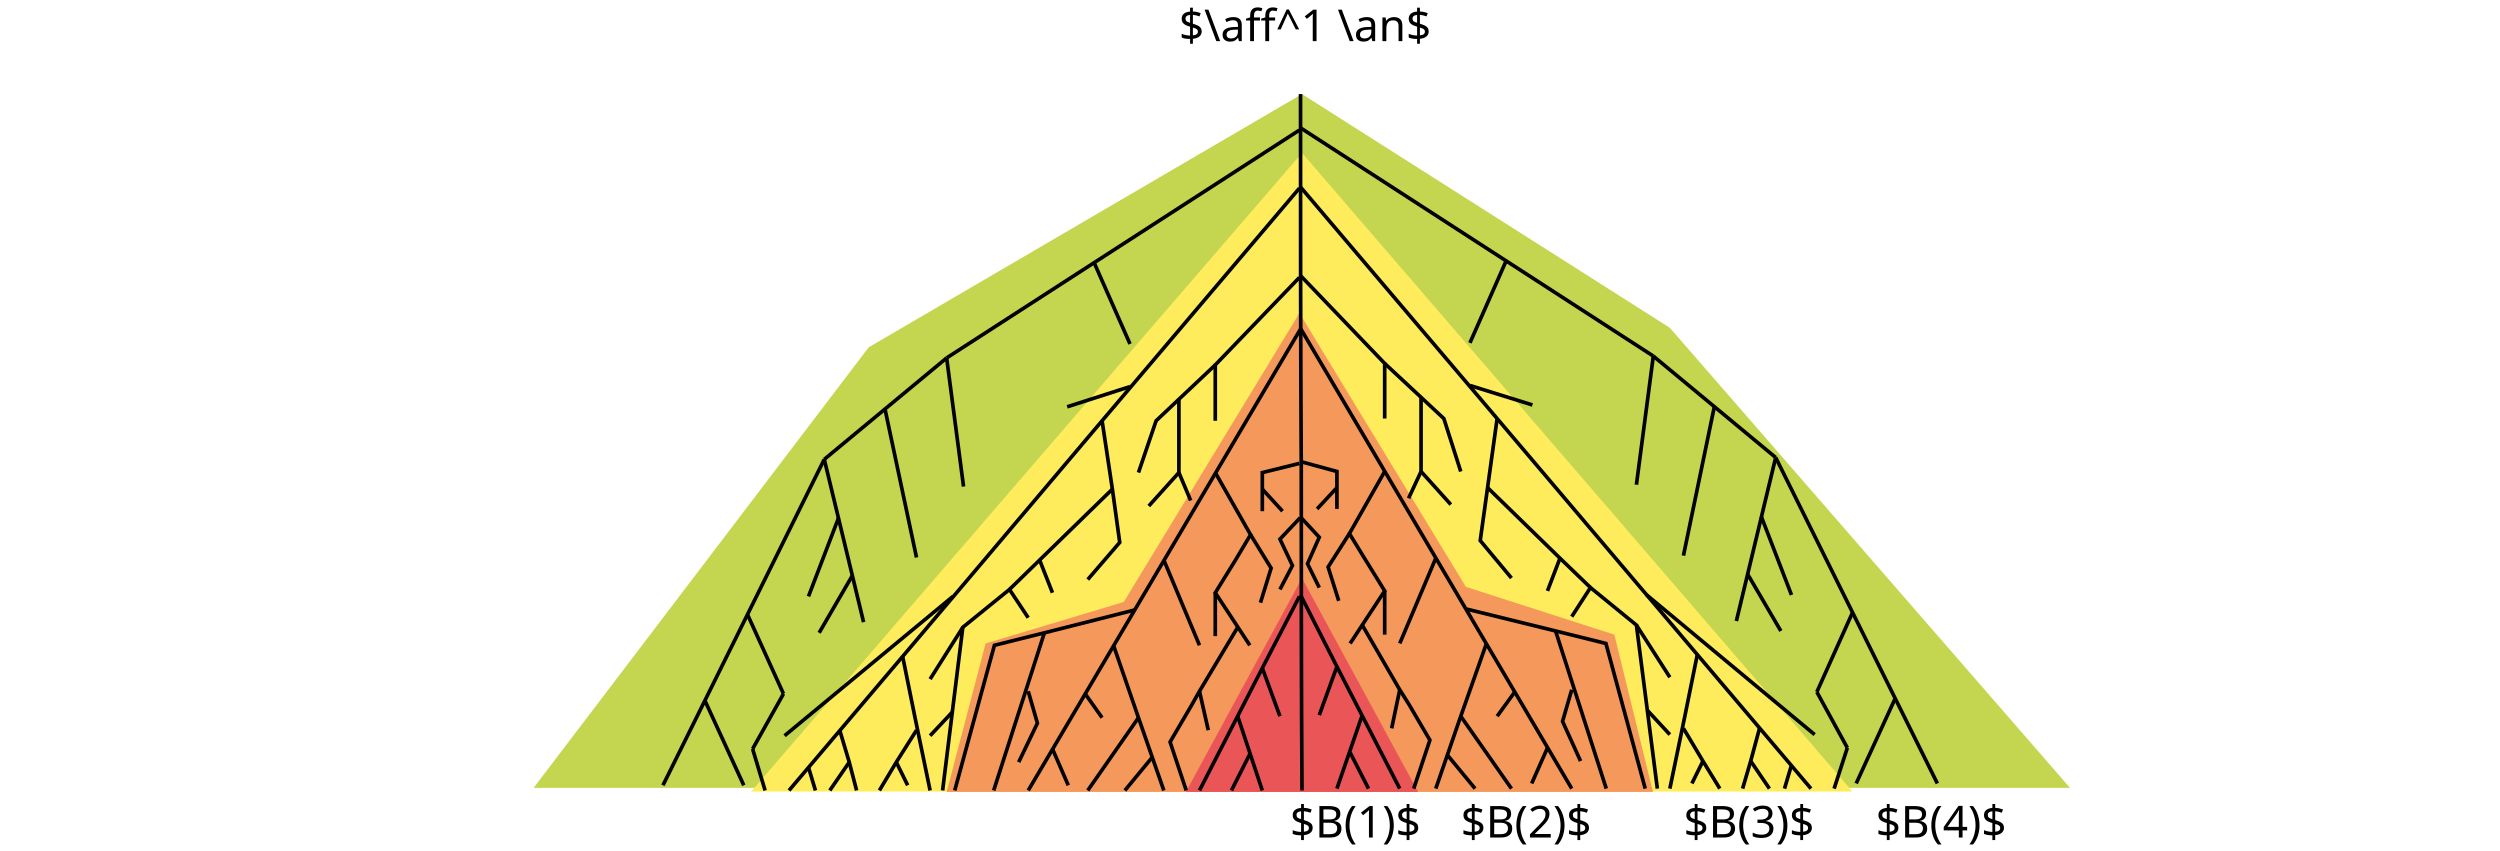
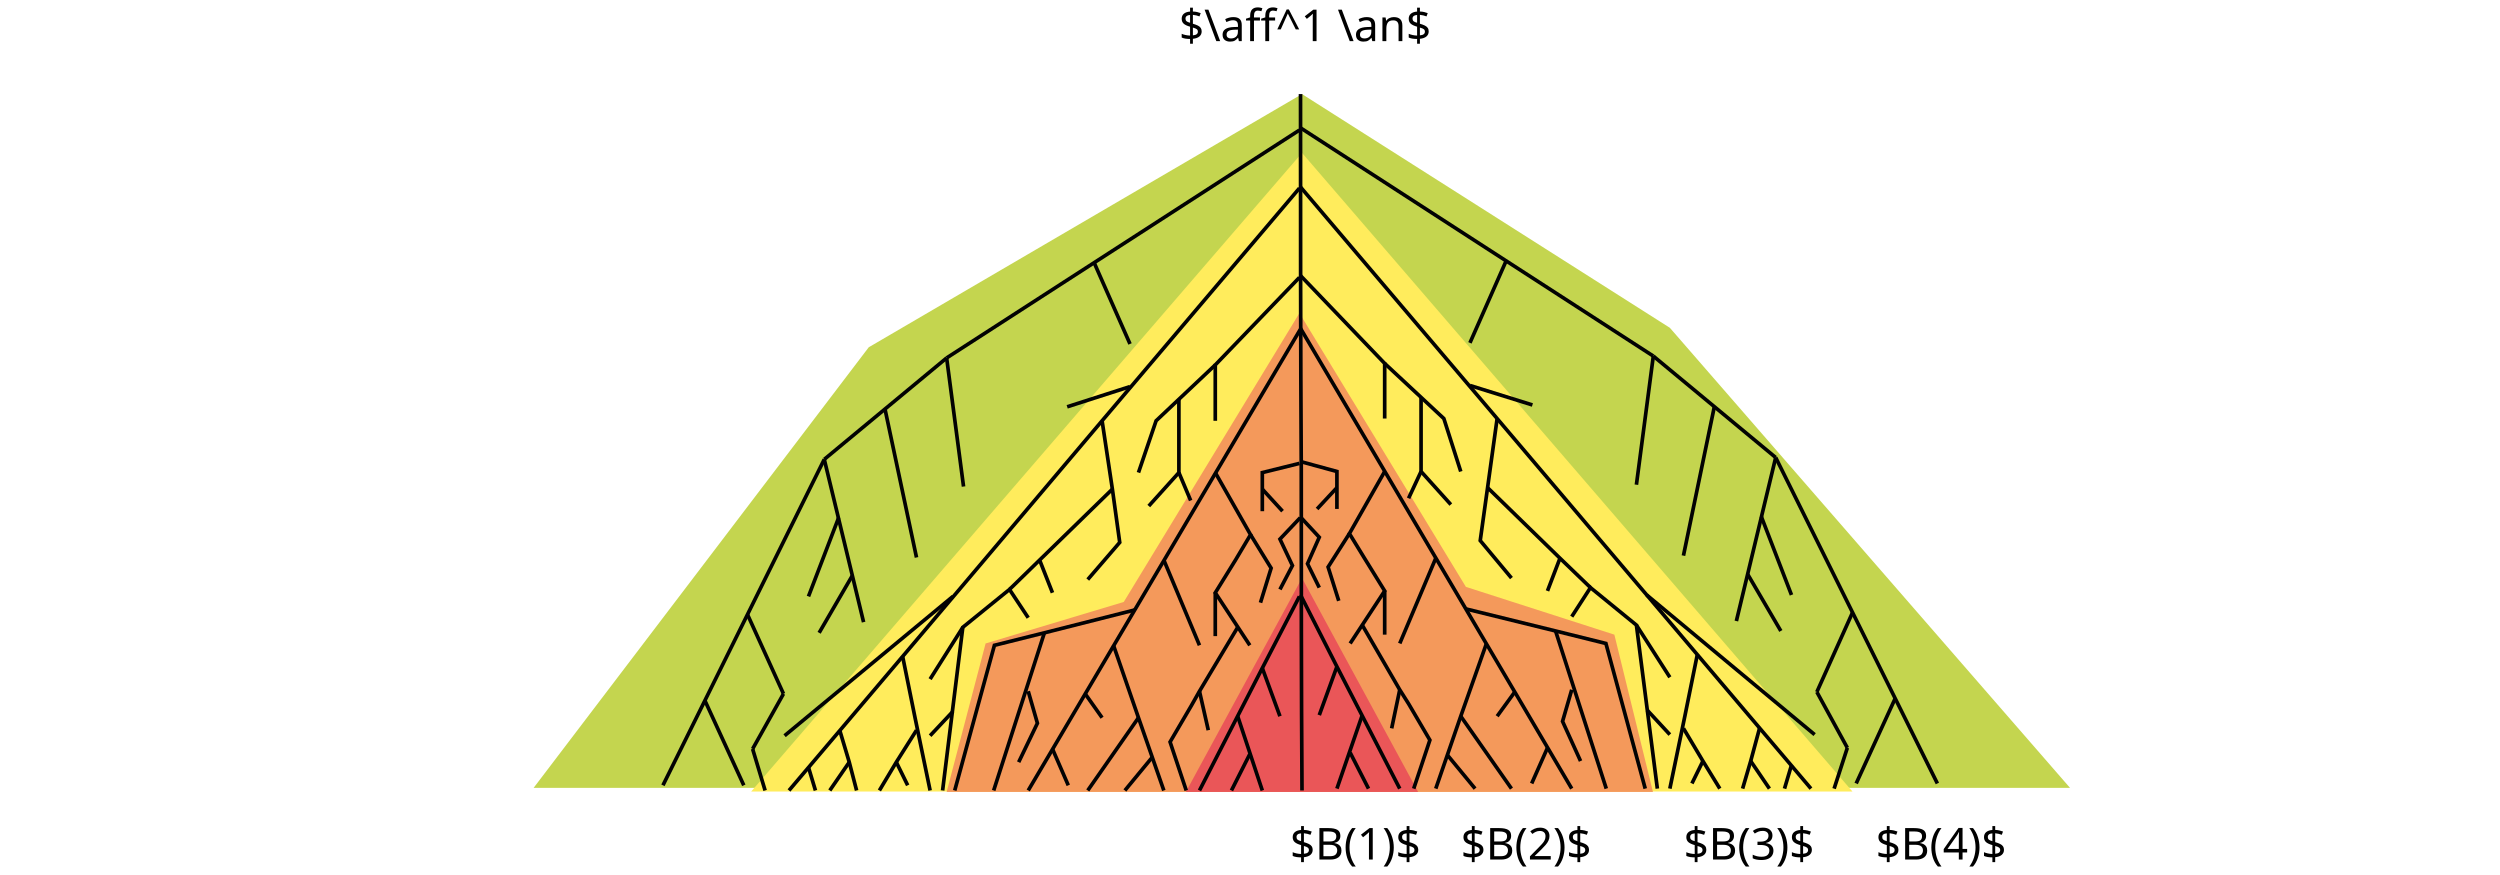
- <svg xmlns="http://www.w3.org/2000/svg" version="1.1" id="svg8" x="0px" y="0px" viewBox="0 0 680.3 231.5" style="enable-background:new 0 0 680.3 231.5;" xml:space="preserve">
+ <svg xmlns="http://www.w3.org/2000/svg" version="1.1" id="svg8" x="0px" y="0px" viewBox="0 0 680.3 237.9" style="enable-background:new 0 0 680.3 237.9;" xml:space="preserve">
  <style type="text/css">
	.st0{fill:#C4D54F;}
	.st1{fill:#FFEC5C;}
	.st2{fill:#F4995B;}
	.st3{fill:#EA5658;}
	.st4{fill:none;stroke:#020203;stroke-miterlimit:10;}
	.st5{fill:none;}
- 	.st6{font-family:'MyriadPro-Regular';}
+ 	.st6{font-family:'ArialMT';}
	.st7{font-size:12px;}
</style>
  <polygon class="st0" points="354.3,25.6 236.4,94.5 145.2,214.4 563.3,214.4 454.4,89.2 " />
  <polygon class="st1" points="354.3,41.6 204.4,215.4 504.1,215.4 " />
  <polygon class="st2" points="353.6,85.2 305.8,163.8 268.2,175.1 257.6,215.5 449.8,215.5 439.3,172.7 398.9,159.7 " />
  <polygon class="st3" points="354.3,157.3 322.7,215.5 385.9,215.5 " />
  <g id="layer1" transform="translate(0,-177)">
</g>
  <path class="st4" d="M353.9,25.6c0,34,0,68.2,0.2,102.2c0,29,0,58.3,0.2,87.3" />
  <g>
    <polyline class="st4" points="326.4,215.1 343.5,181.8 353.6,162.3  " />
    <line class="st4" x1="343.5" y1="215.1" x2="336.8" y2="194.9" />
    <path class="st4" d="M296,215.1" />
    <line class="st4" x1="279.8" y1="215.1" x2="353.8" y2="89.7" />
    <polyline class="st4" points="316.7,215.1 309.8,195.3 303,175.6  " />
    <line class="st4" x1="296" y1="215.1" x2="309.8" y2="195.3" />
    <line class="st4" x1="316.7" y1="152.4" x2="326.4" y2="175.6" />
    <line class="st4" x1="340.1" y1="205.2" x2="335.1" y2="215.1" />
    <line class="st4" x1="348.3" y1="194.9" x2="343.5" y2="181.8" />
    <path class="st4" d="M348.3,200.2" />
    <line class="st4" x1="295.3" y1="188.8" x2="299.9" y2="195.3" />
    <line class="st4" x1="286.4" y1="203.8" x2="290.7" y2="213.7" />
    <line class="st4" x1="313.6" y1="206" x2="306.1" y2="215.1" />
    <polyline class="st4" points="330.7,128.6 340.3,145.5 336.2,152.4 330.7,161.3 340.1,175.6  " />
    <polyline class="st4" points="343,164 345.9,154.6 340.3,145.5  " />
    <line class="st4" x1="330.7" y1="161.3" x2="330.7" y2="173.1" />
    <polyline class="st4" points="336.8,170.7 326.4,188.1 324.2,192 318.4,201.9 322.8,215.1  " />
    <line class="st4" x1="328.8" y1="198.7" x2="326.4" y2="188.1" />
    <path class="st4" d="M321.6,144" />
    <path class="st4" d="M312.6,159.2" />
    <polyline class="st4" points="308.7,166 284.2,172.2 270.6,175.6 259.8,215.1  " />
    <line class="st4" x1="270.4" y1="215.1" x2="284.2" y2="172.2" />
    <polyline class="st4" points="353.6,51.2 299.9,114.5 248.2,175.6 214.7,215.1  " />
    <polyline class="st4" points="253.1,215.1 249,195.3 245.6,178.5  " />
    <polyline class="st4" points="299.9,114.5 302.7,133.1 304.7,147.6 296,157.7  " />
    <polyline class="st4" points="353.6,75.5 330.7,99.3 330.7,114.5  " />
    <polyline class="st4" points="330.7,99.3 314.6,114.5 309.8,128.6  " />
    <polyline class="st4" points="353.6,126.1 343.5,128.6 343.5,139.1  " />
    <polyline class="st4" points="353.8,140.9 348.3,146.7 351.7,153.9 348.3,160.4  " />
    <line class="st4" x1="343.5" y1="133.1" x2="349" y2="139.1" />
    <polyline class="st4" points="279.8,188.1 282.3,196.8 277.2,207.4  " />
    <polyline class="st4" points="320.8,108.6 320.8,128.6 312.6,137.7  " />
    <line class="st4" x1="320.8" y1="128.6" x2="324" y2="136.2" />
    <polyline class="st4" points="249.4,198.7 243.9,207.4 239.3,215.1  " />
    <line class="st4" x1="247" y1="213.7" x2="243.9" y2="207.4" />
    <polyline class="st4" points="228.5,198.7 231.1,207.4 233.1,215.1  " />
    <line class="st4" x1="225.8" y1="215.1" x2="231.1" y2="207.4" />
    <line class="st4" x1="220" y1="208.8" x2="221.9" y2="215.1" />
    <polyline class="st4" points="286.4,161.3 282.9,152.4 274.7,160.4 282.9,152.4 302.7,133.1  " />
    <polyline class="st4" points="279.8,168.1 274.7,160.4 262,170.7 256.5,215.1  " />
    <line class="st4" x1="253.1" y1="184.8" x2="262" y2="170.7" />
    <line class="st4" x1="259.3" y1="193.6" x2="253.1" y2="200.2" />
    <line class="st4" x1="259.3" y1="162.3" x2="213.5" y2="200.2" />
    <line class="st4" x1="353.6" y1="35.4" x2="257.6" y2="97.4" />
    <line class="st4" x1="262.2" y1="132.4" x2="257.6" y2="97.4" />
    <line class="st4" x1="224.3" y1="125" x2="257.6" y2="97.4" />
    <line class="st4" x1="249.4" y1="151.7" x2="240.8" y2="111.2" />
    <line class="st4" x1="307.5" y1="93.6" x2="297.7" y2="71.4" />
    <line class="st4" x1="307.5" y1="105.2" x2="290.4" y2="110.7" />
    <line class="st4" x1="180.4" y1="213.7" x2="224.3" y2="125" />
    <line class="st4" x1="191.8" y1="190.6" x2="202.4" y2="213.7" />
    <line class="st4" x1="203.4" y1="167.2" x2="213.2" y2="188.8" />
    <line class="st4" x1="204.8" y1="203.8" x2="213.2" y2="188.8" />
    <line class="st4" x1="208.2" y1="215.1" x2="204.8" y2="203.8" />
    <line class="st4" x1="235" y1="169.3" x2="224.3" y2="125" />
    <line class="st4" x1="222.9" y1="172.2" x2="231.9" y2="156.7" />
    <line class="st4" x1="220" y1="162.3" x2="228.2" y2="140.9" />
  </g>
  <g>
    <polyline class="st4" points="380.9,214.6 363.8,181.4 353.9,161.9  " />
    <line class="st4" x1="363.8" y1="214.6" x2="370.7" y2="194.6" />
    <path class="st4" d="M411.3,214.6" />
    <line class="st4" x1="427.7" y1="214.6" x2="353.8" y2="89.2" />
    <polyline class="st4" points="390.7,214.6 397.5,194.9 404.5,175.1  " />
    <line class="st4" x1="411.3" y1="214.6" x2="397.5" y2="194.9" />
    <line class="st4" x1="390.7" y1="151.9" x2="380.9" y2="175.1" />
    <line class="st4" x1="367.4" y1="204.8" x2="372.4" y2="214.6" />
    <line class="st4" x1="359" y1="194.6" x2="363.8" y2="181.4" />
    <path class="st4" d="M359,199.9" />
    <line class="st4" x1="412.2" y1="188.3" x2="407.4" y2="194.9" />
    <line class="st4" x1="421.1" y1="203.5" x2="416.8" y2="213.2" />
    <line class="st4" x1="393.9" y1="205.5" x2="401.4" y2="214.6" />
    <polyline class="st4" points="376.8,128.3 367.2,145.2 371.3,151.9 376.8,160.8 367.4,175.1  " />
    <polyline class="st4" points="364.3,163.5 361.4,154.3 367.2,145.2  " />
    <line class="st4" x1="376.8" y1="160.8" x2="376.8" y2="172.7" />
    <polyline class="st4" points="370.7,170.1 380.9,187.7 383.3,191.5 389.1,201.4 384.7,214.6  " />
    <line class="st4" x1="378.7" y1="198.2" x2="380.9" y2="187.7" />
    <path class="st4" d="M385.9,143.7" />
    <path class="st4" d="M394.8,158.9" />
    <polyline class="st4" points="398.9,165.7 423.3,171.7 437,175.1 447.7,214.6  " />
    <line class="st4" x1="437.1" y1="214.6" x2="423.3" y2="171.7" />
    <polyline class="st4" points="353.9,50.9 407.4,113.9 459.3,175.1 492.8,214.6  " />
    <polyline class="st4" points="454.4,214.6 458.5,194.8 461.9,178  " />
    <polyline class="st4" points="407.4,113.9 404.8,132.7 402.8,147.1 411.3,157.3  " />
    <polyline class="st4" points="353.9,75 376.8,98.9 376.8,113.9  " />
    <polyline class="st4" points="376.8,98.9 392.9,113.9 397.5,128.3  " />
    <polyline class="st4" points="353.9,125.6 363.8,128.3 363.8,138.5  " />
    <polyline class="st4" points="353.8,140.6 359,146.2 355.8,153.4 359,159.9  " />
    <line class="st4" x1="363.8" y1="132.7" x2="358.4" y2="138.5" />
    <polyline class="st4" points="427.7,187.7 425.2,196.3 430.1,207.1  " />
    <polyline class="st4" points="386.7,108.1 386.7,128.3 394.8,137.3  " />
    <line class="st4" x1="386.7" y1="128.3" x2="383.3" y2="135.6" />
    <polyline class="st4" points="458.1,198.2 463.4,207.1 468,214.6  " />
    <line class="st4" x1="460.4" y1="213.2" x2="463.4" y2="207.1" />
    <polyline class="st4" points="478.8,198.2 476.4,207.1 474.2,214.6  " />
    <line class="st4" x1="481.5" y1="214.6" x2="476.4" y2="207.1" />
    <line class="st4" x1="487.5" y1="208.2" x2="485.6" y2="214.6" />
    <polyline class="st4" points="421.1,160.8 424.5,151.9 432.8,159.9 424.5,151.9 404.8,132.7  " />
    <polyline class="st4" points="427.7,167.8 432.8,159.9 445.3,170.1 451,214.6  " />
    <line class="st4" x1="454.4" y1="184.3" x2="445.3" y2="170.1" />
    <line class="st4" x1="448.2" y1="193.2" x2="454.4" y2="199.9" />
    <line class="st4" x1="448.1" y1="161.9" x2="493.8" y2="199.9" />
    <line class="st4" x1="353.9" y1="34.8" x2="449.9" y2="96.9" />
    <line class="st4" x1="445.3" y1="131.9" x2="449.9" y2="96.9" />
    <line class="st4" x1="483.2" y1="124.5" x2="449.9" y2="96.9" />
    <line class="st4" x1="458.1" y1="151.2" x2="466.5" y2="110.7" />
    <line class="st4" x1="400" y1="93.3" x2="409.8" y2="71.1" />
    <line class="st4" x1="400" y1="104.9" x2="417" y2="110.2" />
    <line class="st4" x1="527.2" y1="213.2" x2="483.2" y2="124.5" />
    <line class="st4" x1="515.7" y1="190.1" x2="505.1" y2="213.2" />
    <line class="st4" x1="504.1" y1="166.7" x2="494.4" y2="188.3" />
    <line class="st4" x1="502.7" y1="203.5" x2="494.4" y2="188.3" />
    <line class="st4" x1="499.1" y1="214.6" x2="502.7" y2="203.5" />
    <line class="st4" x1="472.5" y1="169" x2="483.2" y2="124.5" />
    <line class="st4" x1="484.6" y1="171.7" x2="475.6" y2="156.3" />
    <line class="st4" x1="487.5" y1="161.9" x2="479.3" y2="140.6" />
  </g>
  <rect x="320.8" y="2.7" class="st5" width="66.9" height="16.4" />
  <text transform="matrix(1 0 0 1 320.8119 11.1974)" class="st6 st7">$\aff^1 \an$</text>
-   <text transform="matrix(1 0 0 1 351.0196 227.9023)" class="st6 st7">$B(1)$</text>
-   <text transform="matrix(1 0 0 1 397.4875 227.9018)" class="st6 st7">$B(2)$</text>
-   <text transform="matrix(1 0 0 1 458.1333 227.9014)" class="st6 st7">$B(3)$</text>
-   <text transform="matrix(1 0 0 1 510.4091 227.9014)" class="st6 st7">$B(4)$</text>
+   <text transform="matrix(1 0 0 1 351.0196 233.9023)" class="st6 st7">$B(1)$</text>
+   <text transform="matrix(1 0 0 1 397.4875 233.9028)" class="st6 st7">$B(2)$</text>
+   <text transform="matrix(1 0 0 1 458.1333 233.9023)" class="st6 st7">$B(3)$</text>
+   <text transform="matrix(1 0 0 1 510.4091 233.9023)" class="st6 st7">$B(4)$</text>
</svg>
